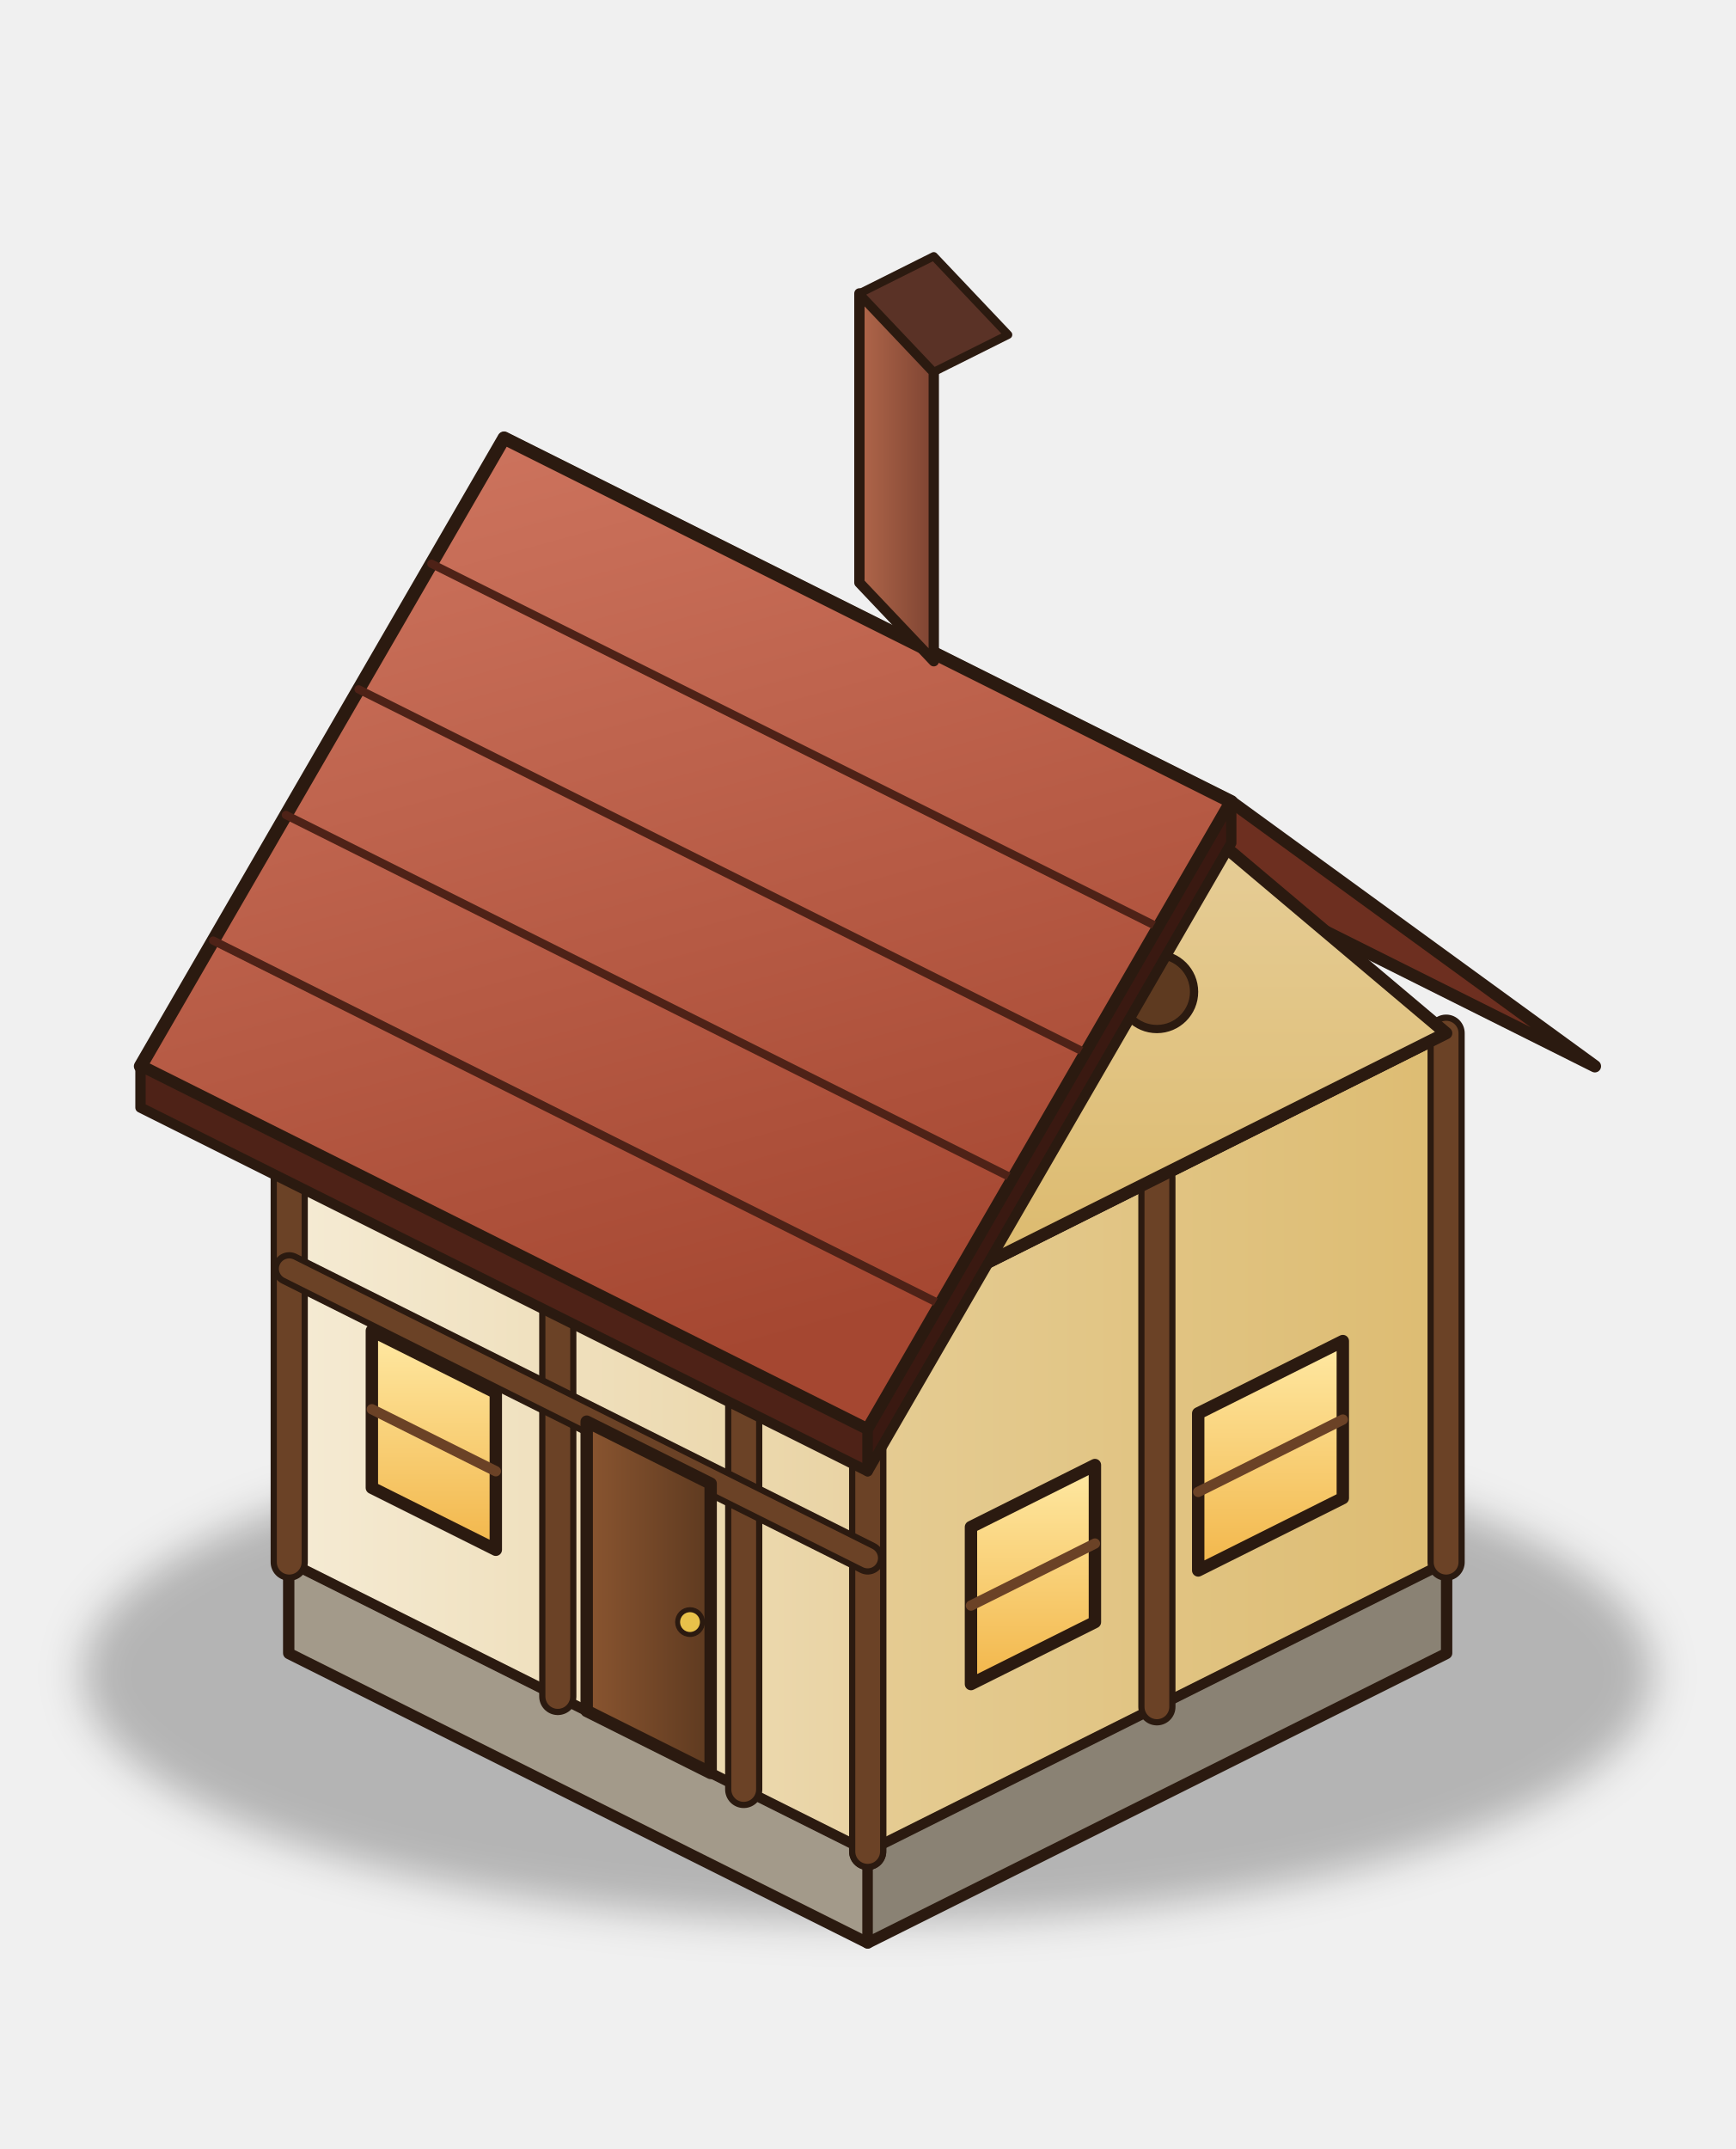
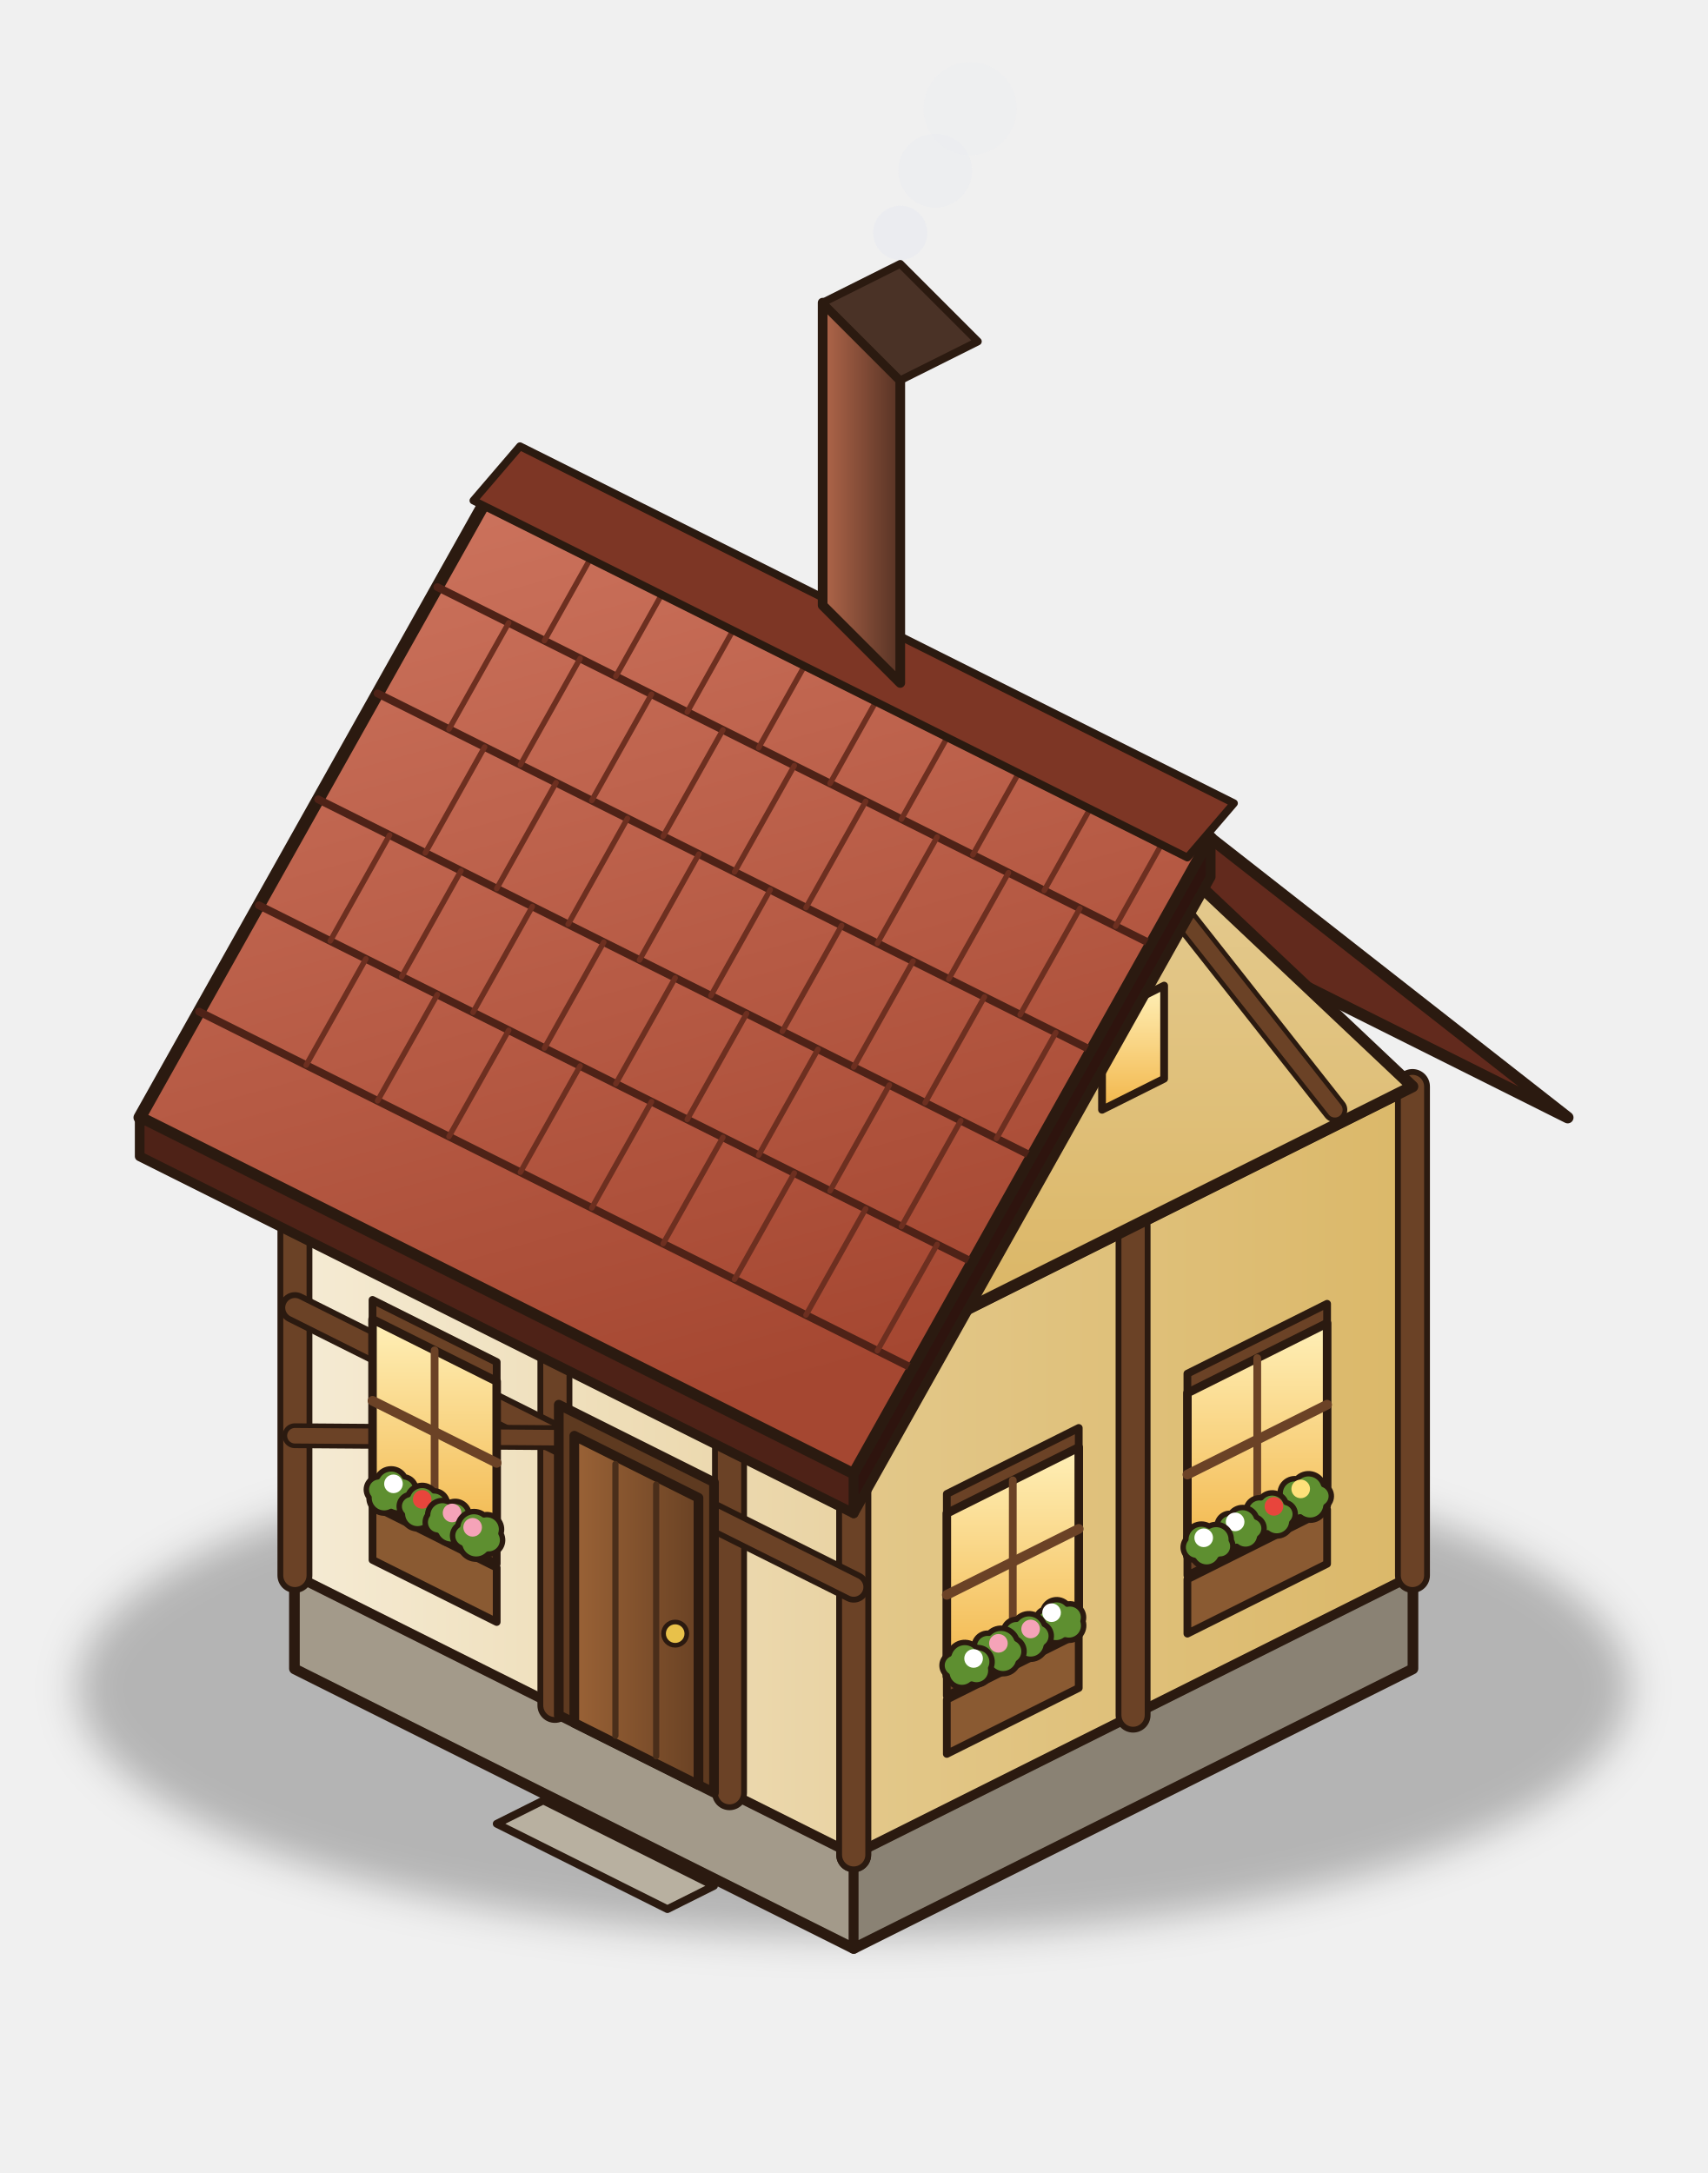
- <svg xmlns="http://www.w3.org/2000/svg" width="420" height="520" viewBox="0 0 420 520">
+ <svg xmlns="http://www.w3.org/2000/svg" width="440" height="560" viewBox="0 0 440 560">
  <defs>
    <filter id="bl1" x="-50%" y="-50%" width="200%" height="200%">
      <feGaussianBlur stdDeviation="5" />
    </filter>
    <linearGradient id="lg2" x1="0" y1="0" x2="1" y2="0">
      <stop offset="0" stop-color="#f5ebd4" />
      <stop offset="1" stop-color="#e9d3a3" />
    </linearGradient>
    <linearGradient id="lg3" x1="0" y1="0" x2="1" y2="0">
-       <stop offset="0" stop-color="#e5cc93" />
-       <stop offset="1" stop-color="#ddbc72" />
+       <stop offset="0" stop-color="#e3c88a" />
+       <stop offset="1" stop-color="#dbb869" />
    </linearGradient>
    <linearGradient id="lg4" x1="0" y1="0" x2="1" y2="0">
-       <stop offset="0" stop-color="#8a5530" />
-       <stop offset="1" stop-color="#5e3a20" />
+       <stop offset="0" stop-color="#9a6236" />
+       <stop offset="1" stop-color="#6a4224" />
    </linearGradient>
    <linearGradient id="lg5" x1="0" y1="0" x2="0" y2="1">
-       <stop offset="0" stop-color="#ffe9a3" />
+       <stop offset="0" stop-color="#fff0b8" />
      <stop offset="1" stop-color="#f2b64a" />
    </linearGradient>
    <linearGradient id="lg6" x1="0" y1="0" x2="0" y2="1">
-       <stop offset="0" stop-color="#ffe9a3" />
+       <stop offset="0" stop-color="#fff0b8" />
      <stop offset="1" stop-color="#f2b64a" />
    </linearGradient>
    <linearGradient id="lg7" x1="0" y1="0" x2="0" y2="1">
-       <stop offset="0" stop-color="#ffe9a3" />
+       <stop offset="0" stop-color="#fff0b8" />
      <stop offset="1" stop-color="#f2b64a" />
    </linearGradient>
    <linearGradient id="lg8" x1="0" y1="0" x2="0" y2="1">
-       <stop offset="0" stop-color="#e7cf9b" />
-       <stop offset="1" stop-color="#dbb869" />
+       <stop offset="0" stop-color="#e5cc93" />
+       <stop offset="1" stop-color="#dab461" />
    </linearGradient>
-     <linearGradient id="lg9" x1="0" y1="0" x2="0.3" y2="1">
+     <linearGradient id="lg9" x1="0" y1="0" x2="0" y2="1">
+       <stop offset="0" stop-color="#fff0b8" />
+       <stop offset="1" stop-color="#f2b64a" />
+     </linearGradient>
+     <linearGradient id="lg10" x1="0" y1="0" x2="0.3" y2="1">
      <stop offset="0" stop-color="#d07761" />
      <stop offset="1" stop-color="#a54731" />
    </linearGradient>
-     <linearGradient id="lg10" x1="0" y1="0" x2="1" y2="0">
+     <linearGradient id="lg11" x1="0" y1="0" x2="1" y2="0">
      <stop offset="0" stop-color="#b0664a" />
-       <stop offset="1" stop-color="#7e4432" />
+       <stop offset="1" stop-color="#563224" />
    </linearGradient>
  </defs>
-   <ellipse cx="210" cy="405" rx="190" ry="60" fill="#000000" opacity="0.25" filter="url(#bl1)" />
-   <path d="M70 400 L210 470 L210 320 L70 250 Z" fill="url(#lg2)" stroke="#2b1a10" stroke-width="3" stroke-linejoin="round" stroke-linecap="round" />
-   <path d="M210 470 L350 400 L350 250 L210 320 Z" fill="url(#lg3)" stroke="#2b1a10" stroke-width="3" stroke-linejoin="round" stroke-linecap="round" />
-   <path d="M70 400 L210 470 L210 448 L70 378 Z" fill="#a39a8a" stroke="#2b1a10" stroke-width="2.5" stroke-linejoin="round" stroke-linecap="round" />
-   <path d="M210 470 L350 400 L350 378 L210 448 Z" fill="#8a8274" stroke="#2b1a10" stroke-width="2.5" stroke-linejoin="round" stroke-linecap="round" />
-   <path d="M70 378 L70 250" fill="none" stroke="#2b1a10" stroke-width="9" stroke-linecap="round" stroke-linejoin="round" />
-   <path d="M70 378 L70 250" fill="none" stroke="#6b4226" stroke-width="6" stroke-linecap="round" stroke-linejoin="round" />
-   <path d="M135 410.5 L135 282.5" fill="none" stroke="#2b1a10" stroke-width="9" stroke-linecap="round" stroke-linejoin="round" />
-   <path d="M135 410.5 L135 282.5" fill="none" stroke="#6b4226" stroke-width="6" stroke-linecap="round" stroke-linejoin="round" />
-   <path d="M180 433 L180 305" fill="none" stroke="#2b1a10" stroke-width="9" stroke-linecap="round" stroke-linejoin="round" />
-   <path d="M180 433 L180 305" fill="none" stroke="#6b4226" stroke-width="6" stroke-linecap="round" stroke-linejoin="round" />
-   <path d="M210 448 L210 320" fill="none" stroke="#2b1a10" stroke-width="9" stroke-linecap="round" stroke-linejoin="round" />
-   <path d="M210 448 L210 320" fill="none" stroke="#6b4226" stroke-width="6" stroke-linecap="round" stroke-linejoin="round" />
-   <path d="M350 378 L350 250" fill="none" stroke="#2b1a10" stroke-width="9" stroke-linecap="round" stroke-linejoin="round" />
-   <path d="M350 378 L350 250" fill="none" stroke="#6b4226" stroke-width="6" stroke-linecap="round" stroke-linejoin="round" />
-   <path d="M280 413 L280 285" fill="none" stroke="#2b1a10" stroke-width="9" stroke-linecap="round" stroke-linejoin="round" />
-   <path d="M280 413 L280 285" fill="none" stroke="#6b4226" stroke-width="6" stroke-linecap="round" stroke-linejoin="round" />
-   <path d="M210 448 L210 320" fill="none" stroke="#2b1a10" stroke-width="9" stroke-linecap="round" stroke-linejoin="round" />
-   <path d="M210 448 L210 320" fill="none" stroke="#6b4226" stroke-width="6" stroke-linecap="round" stroke-linejoin="round" />
-   <path d="M70 307 L210 377" fill="none" stroke="#2b1a10" stroke-width="8" stroke-linecap="round" stroke-linejoin="round" />
-   <path d="M70 307 L210 377" fill="none" stroke="#6b4226" stroke-width="5" stroke-linecap="round" stroke-linejoin="round" />
-   <path d="M142 414 L172 429 L172 359 L142 344 Z" fill="url(#lg4)" stroke="#2b1a10" stroke-width="3" stroke-linejoin="round" stroke-linecap="round" />
-   <ellipse cx="167" cy="392.5" rx="3" ry="3" fill="#e8c14a" stroke="#2b1a10" stroke-width="1.2" />
-   <path d="M90 360 L120 375 L120 337 L90 322 Z" fill="url(#lg5)" stroke="#2b1a10" stroke-width="3" stroke-linejoin="round" stroke-linecap="round" />
-   <path d="M90 341 L120 356" fill="none" stroke="#6b4226" stroke-width="2.5" stroke-linejoin="round" stroke-linecap="round" />
-   <path d="M325 362.5 L290 380 L290 342 L325 324.5 Z" fill="url(#lg6)" stroke="#2b1a10" stroke-width="3" stroke-linejoin="round" stroke-linecap="round" />
-   <path d="M325 343.5 L290 361" fill="none" stroke="#6b4226" stroke-width="2.5" stroke-linejoin="round" stroke-linecap="round" />
-   <path d="M265 392.5 L235 407.5 L235 369.5 L265 354.5 Z" fill="url(#lg7)" stroke="#2b1a10" stroke-width="3" stroke-linejoin="round" stroke-linecap="round" />
-   <path d="M265 373.5 L235 388.5" fill="none" stroke="#6b4226" stroke-width="2.5" stroke-linejoin="round" stroke-linecap="round" />
-   <path d="M122 106 L298 194 L386 258 L210 170 Z" fill="#6d2f20" stroke="#2b1a10" stroke-width="3" stroke-linejoin="round" stroke-linecap="round" />
-   <path d="M210 320 L350 250 L280 191 Z" fill="url(#lg8)" stroke="#2b1a10" stroke-width="3" stroke-linejoin="round" stroke-linecap="round" />
-   <ellipse cx="280" cy="240" rx="9" ry="9" fill="#5e3a20" stroke="#2b1a10" stroke-width="2" />
-   <path d="M122 106 L298 194 L210 346 L34 258 Z" fill="url(#lg9)" stroke="#2b1a10" stroke-width="3.2" stroke-linejoin="round" stroke-linecap="round" />
-   <path d="M104.4 136.4 L280.4 224.4" fill="none" stroke="#4e2217" stroke-width="2" stroke-linejoin="round" stroke-linecap="round" />
-   <path d="M86.8 166.8 L262.8 254.8" fill="none" stroke="#4e2217" stroke-width="2" stroke-linejoin="round" stroke-linecap="round" />
-   <path d="M69.2 197.2 L245.2 285.2" fill="none" stroke="#4e2217" stroke-width="2" stroke-linejoin="round" stroke-linecap="round" />
-   <path d="M51.6 227.6 L227.6 315.6" fill="none" stroke="#4e2217" stroke-width="2" stroke-linejoin="round" stroke-linecap="round" />
-   <path d="M34 258 L210 346 L210 356 L34 268 Z" fill="#4e2217" stroke="#2b1a10" stroke-width="2.5" stroke-linejoin="round" stroke-linecap="round" />
-   <path d="M210 346 L298 194 L298 204 L210 356 Z" fill="#3a1911" stroke="#2b1a10" stroke-width="2.5" stroke-linejoin="round" stroke-linecap="round" />
-   <path d="M208 141 L226 160 L226 90 L208 71 Z" fill="url(#lg10)" stroke="#2b1a10" stroke-width="2.5" stroke-linejoin="round" stroke-linecap="round" />
-   <path d="M208 71 L226 90 L244 81 L226 62 Z" fill="#5a3226" stroke="#2b1a10" stroke-width="2" stroke-linejoin="round" stroke-linecap="round" />
+   <ellipse cx="220" cy="435" rx="200" ry="64" fill="#000000" opacity="0.25" filter="url(#bl1)" />
+   <path d="M76 430 L220 502 L220 352 L76 280 Z" fill="url(#lg2)" stroke="#2b1a10" stroke-width="3" stroke-linejoin="round" stroke-linecap="round" />
+   <path d="M220 502 L364 430 L364 280 L220 352 Z" fill="url(#lg3)" stroke="#2b1a10" stroke-width="3" stroke-linejoin="round" stroke-linecap="round" />
+   <path d="M76 430 L220 502 L220 478 L76 406 Z" fill="#a39a8a" stroke="#2b1a10" stroke-width="2.5" stroke-linejoin="round" stroke-linecap="round" />
+   <path d="M220 502 L364 430 L364 406 L220 478 Z" fill="#8a8274" stroke="#2b1a10" stroke-width="2.5" stroke-linejoin="round" stroke-linecap="round" />
+   <path d="M76 406 L76 280" fill="none" stroke="#2b1a10" stroke-width="9" stroke-linecap="round" stroke-linejoin="round" />
+   <path d="M76 406 L76 280" fill="none" stroke="#6b4226" stroke-width="6" stroke-linecap="round" stroke-linejoin="round" />
+   <path d="M143 439.5 L143 313.5" fill="none" stroke="#2b1a10" stroke-width="9" stroke-linecap="round" stroke-linejoin="round" />
+   <path d="M143 439.5 L143 313.5" fill="none" stroke="#6b4226" stroke-width="6" stroke-linecap="round" stroke-linejoin="round" />
+   <path d="M188 462 L188 336" fill="none" stroke="#2b1a10" stroke-width="9" stroke-linecap="round" stroke-linejoin="round" />
+   <path d="M188 462 L188 336" fill="none" stroke="#6b4226" stroke-width="6" stroke-linecap="round" stroke-linejoin="round" />
+   <path d="M220 478 L220 352" fill="none" stroke="#2b1a10" stroke-width="9" stroke-linecap="round" stroke-linejoin="round" />
+   <path d="M220 478 L220 352" fill="none" stroke="#6b4226" stroke-width="6" stroke-linecap="round" stroke-linejoin="round" />
+   <path d="M364 406 L364 280" fill="none" stroke="#2b1a10" stroke-width="9" stroke-linecap="round" stroke-linejoin="round" />
+   <path d="M364 406 L364 280" fill="none" stroke="#6b4226" stroke-width="6" stroke-linecap="round" stroke-linejoin="round" />
+   <path d="M292 442 L292 316" fill="none" stroke="#2b1a10" stroke-width="9" stroke-linecap="round" stroke-linejoin="round" />
+   <path d="M292 442 L292 316" fill="none" stroke="#6b4226" stroke-width="6" stroke-linecap="round" stroke-linejoin="round" />
+   <path d="M220 478 L220 352" fill="none" stroke="#2b1a10" stroke-width="9" stroke-linecap="round" stroke-linejoin="round" />
+   <path d="M220 478 L220 352" fill="none" stroke="#6b4226" stroke-width="6" stroke-linecap="round" stroke-linejoin="round" />
+   <path d="M76 337 L220 409" fill="none" stroke="#2b1a10" stroke-width="8" stroke-linecap="round" stroke-linejoin="round" />
+   <path d="M76 337 L220 409" fill="none" stroke="#6b4226" stroke-width="5" stroke-linecap="round" stroke-linejoin="round" />
+   <path d="M76 370 L143 370.5" fill="none" stroke="#2b1a10" stroke-width="6.4" stroke-linecap="round" stroke-linejoin="round" />
+   <path d="M76 370 L143 370.5" fill="none" stroke="#6b4226" stroke-width="4" stroke-linecap="round" stroke-linejoin="round" />
+   <path d="M144 442 L184 462 L184 382 L144 362 Z" fill="#5e3a20" stroke="#2b1a10" stroke-width="2.5" stroke-linejoin="round" stroke-linecap="round" />
+   <path d="M148 444 L180 460 L180 386 L148 370 Z" fill="url(#lg4)" stroke="#2b1a10" stroke-width="2.5" stroke-linejoin="round" stroke-linecap="round" />
+   <path d="M158.6 447.3 L158.6 377.3" fill="none" stroke="#4a2e1a" stroke-width="1.6" stroke-linejoin="round" stroke-linecap="round" />
+   <path d="M169.1 452.6 L169.1 382.6" fill="none" stroke="#4a2e1a" stroke-width="1.6" stroke-linejoin="round" stroke-linecap="round" />
+   <ellipse cx="174" cy="421" rx="3" ry="3" fill="#e8c14a" stroke="#2b1a10" stroke-width="1.2" />
+   <path d="M140 464 L184 486 L172 492 L128 470 Z" fill="#b8b0a0" stroke="#2b1a10" stroke-width="2" stroke-linejoin="round" stroke-linecap="round" />
+   <path d="M96 387 L128 403 L128 351 L96 335 Z" fill="#6b4226" stroke="#2b1a10" stroke-width="2" stroke-linejoin="round" stroke-linecap="round" />
+   <path d="M96 382 L128 398 L128 356 L96 340 Z" fill="url(#lg5)" stroke="#2b1a10" stroke-width="2.2" stroke-linejoin="round" stroke-linecap="round" />
+   <path d="M96 361 L128 377" fill="none" stroke="#6b4226" stroke-width="2.5" stroke-linejoin="round" stroke-linecap="round" />
+   <path d="M112 390 L112 348" fill="none" stroke="#6b4226" stroke-width="2" stroke-linejoin="round" stroke-linecap="round" />
+   <path d="M96 388 L128 404 L128 418 L96 402 Z" fill="#8a5a32" stroke="#2b1a10" stroke-width="2" stroke-linejoin="round" stroke-linecap="round" />
+   <path d="M104.3 380.6 A3.4 3.4 0 0 1 106.6 385.9 A4 4 0 0 1 100.8 389.5 A3.9 3.9 0 0 1 95.1 385.9 A3.3 3.3 0 0 1 97.3 380.6 A4 4 0 0 1 104.3 380.6 Z" fill="#5e8f30" stroke="#2b1a10" stroke-width="1.4" stroke-linejoin="round" stroke-linecap="round" />
+   <ellipse cx="101.4" cy="382.4" rx="2.4" ry="2.4" fill="#ffffff" />
+   <path d="M111.8 384.2 A3.5 3.5 0 0 1 114.9 389.4 A3.9 3.9 0 0 1 109.5 393.5 A3.9 3.9 0 0 1 103.7 390.3 A3.1 3.1 0 0 1 105.2 385.2 A3.9 3.9 0 0 1 111.8 384.2 Z" fill="#5e8f30" stroke="#2b1a10" stroke-width="1.4" stroke-linejoin="round" stroke-linecap="round" />
+   <ellipse cx="108.8" cy="386.4" rx="2.4" ry="2.4" fill="#e8453c" />
+   <path d="M110.2 390.4 A3.8 3.8 0 0 1 115.9 387.2 A3.6 3.6 0 0 1 120.9 390.6 A3.3 3.3 0 0 1 119.7 396.2 A4.2 4.2 0 0 1 112.5 395.6 A3.3 3.3 0 0 1 110.2 390.4 Z" fill="#5e8f30" stroke="#2b1a10" stroke-width="1.4" stroke-linejoin="round" stroke-linecap="round" />
+   <ellipse cx="116.5" cy="389.9" rx="2.4" ry="2.4" fill="#f5a3b8" />
+   <path d="M118 393.1 A4.2 4.2 0 0 1 124.7 390.4 A3.8 3.8 0 0 1 129.1 395.2 A3.6 3.6 0 0 1 125.8 400.5 A4.3 4.3 0 0 1 118.6 398.8 A3.3 3.3 0 0 1 118 393.1 Z" fill="#5e8f30" stroke="#2b1a10" stroke-width="1.4" stroke-linejoin="round" stroke-linecap="round" />
+   <ellipse cx="121.8" cy="393.6" rx="2.4" ry="2.4" fill="#f5a3b8" />
+   <path d="M342 388 L306 406 L306 354 L342 336 Z" fill="#6b4226" stroke="#2b1a10" stroke-width="2" stroke-linejoin="round" stroke-linecap="round" />
+   <path d="M342 383 L306 401 L306 359 L342 341 Z" fill="url(#lg6)" stroke="#2b1a10" stroke-width="2.2" stroke-linejoin="round" stroke-linecap="round" />
+   <path d="M342 362 L306 380" fill="none" stroke="#6b4226" stroke-width="2.5" stroke-linejoin="round" stroke-linecap="round" />
+   <path d="M324 392 L324 350" fill="none" stroke="#6b4226" stroke-width="2" stroke-linejoin="round" stroke-linecap="round" />
+   <path d="M342 389 L306 407 L306 421 L342 403 Z" fill="#8a5a32" stroke="#2b1a10" stroke-width="2" stroke-linejoin="round" stroke-linecap="round" />
+   <path d="M330.1 386.1 A3.8 3.8 0 0 1 334.2 381.1 A4.1 4.1 0 0 1 341.1 382.6 A3.2 3.2 0 0 1 341.7 388.2 A4.1 4.1 0 0 1 335.1 390.9 A4 4 0 0 1 330.1 386.1 Z" fill="#5e8f30" stroke="#2b1a10" stroke-width="1.4" stroke-linejoin="round" stroke-linecap="round" />
+   <ellipse cx="335.2" cy="383.7" rx="2.4" ry="2.4" fill="#ffe07a" />
+   <path d="M332.9 392.4 A3.9 3.9 0 0 1 326.6 395 A3.8 3.8 0 0 1 321.4 390.9 A3.5 3.5 0 0 1 325 386 A3.8 3.8 0 0 1 331.4 387.2 A3.1 3.1 0 0 1 332.9 392.4 Z" fill="#5e8f30" stroke="#2b1a10" stroke-width="1.4" stroke-linejoin="round" stroke-linecap="round" />
+   <ellipse cx="328.3" cy="388.2" rx="2.4" ry="2.4" fill="#e8453c" />
+   <path d="M323.8 391 A3.1 3.1 0 0 1 324.6 396.3 A3.7 3.7 0 0 1 318.7 398.5 A3.5 3.5 0 0 1 314 394.8 A3.3 3.3 0 0 1 317.2 390 A3.8 3.8 0 0 1 323.8 391 Z" fill="#5e8f30" stroke="#2b1a10" stroke-width="1.4" stroke-linejoin="round" stroke-linecap="round" />
+   <ellipse cx="318.3" cy="392.2" rx="2.4" ry="2.4" fill="#ffffff" />
+   <path d="M311.6 393.3 A3.9 3.9 0 0 1 317.3 396.9 A3.3 3.3 0 0 1 314.4 401.8 A3.9 3.9 0 0 1 307.7 402.1 A3.4 3.4 0 0 1 305.6 396.7 A4 4 0 0 1 311.6 393.3 Z" fill="#5e8f30" stroke="#2b1a10" stroke-width="1.4" stroke-linejoin="round" stroke-linecap="round" />
+   <ellipse cx="310.2" cy="396.3" rx="2.4" ry="2.4" fill="#ffffff" />
+   <path d="M278 420 L244 437 L244 385 L278 368 Z" fill="#6b4226" stroke="#2b1a10" stroke-width="2" stroke-linejoin="round" stroke-linecap="round" />
+   <path d="M278 415 L244 432 L244 390 L278 373 Z" fill="url(#lg7)" stroke="#2b1a10" stroke-width="2.2" stroke-linejoin="round" stroke-linecap="round" />
+   <path d="M278 394 L244 411" fill="none" stroke="#6b4226" stroke-width="2.5" stroke-linejoin="round" stroke-linecap="round" />
+   <path d="M261 423.5 L261 381.5" fill="none" stroke="#6b4226" stroke-width="2" stroke-linejoin="round" stroke-linecap="round" />
+   <path d="M278 421 L244 438 L244 452 L278 435 Z" fill="#8a5a32" stroke="#2b1a10" stroke-width="2" stroke-linejoin="round" stroke-linecap="round" />
+   <path d="M268.2 420 A3 3 0 0 1 268.8 414.8 A3.7 3.7 0 0 1 275 413.4 A3.5 3.5 0 0 1 279.1 417.8 A3.8 3.8 0 0 1 274.5 422.6 A4 4 0 0 1 268.2 420 Z" fill="#5e8f30" stroke="#2b1a10" stroke-width="1.4" stroke-linejoin="round" stroke-linecap="round" />
+   <ellipse cx="271" cy="415.6" rx="2.4" ry="2.4" fill="#ffffff" />
+   <path d="M263 426.7 A3.5 3.5 0 0 1 258.9 422.2 A3.4 3.4 0 0 1 262 417.3 A4.2 4.2 0 0 1 269.1 418.6 A3.4 3.4 0 0 1 269.6 424.3 A4.1 4.1 0 0 1 263 426.7 Z" fill="#5e8f30" stroke="#2b1a10" stroke-width="1.4" stroke-linejoin="round" stroke-linecap="round" />
+   <ellipse cx="265.6" cy="419.8" rx="2.4" ry="2.4" fill="#f5a3b8" />
+   <path d="M262.4 428.5 A4.1 4.1 0 0 1 255.3 429.8 A3.4 3.4 0 0 1 251.3 425.7 A3.5 3.5 0 0 1 254.9 420.9 A4.3 4.3 0 0 1 262 422.4 A3.6 3.6 0 0 1 262.4 428.5 Z" fill="#5e8f30" stroke="#2b1a10" stroke-width="1.4" stroke-linejoin="round" stroke-linecap="round" />
+   <ellipse cx="257.3" cy="423.5" rx="2.4" ry="2.4" fill="#f5a3b8" />
+   <path d="M255.3 429.9 A3.7 3.7 0 0 1 250.4 434 A3.9 3.9 0 0 1 244.1 431.8 A3.2 3.2 0 0 1 244.6 426.3 A4.2 4.2 0 0 1 251.7 424.6 A3.7 3.7 0 0 1 255.3 429.9 Z" fill="#5e8f30" stroke="#2b1a10" stroke-width="1.4" stroke-linejoin="round" stroke-linecap="round" />
+   <ellipse cx="250.9" cy="427.4" rx="2.4" ry="2.4" fill="#ffffff" />
+   <path d="M128 124 L312 216 L404 288 L220 196 Z" fill="#622a1d" stroke="#2b1a10" stroke-width="3" stroke-linejoin="round" stroke-linecap="round" />
+   <path d="M220 352 L364 280 L292 212 Z" fill="url(#lg8)" stroke="#2b1a10" stroke-width="3" stroke-linejoin="round" stroke-linecap="round" />
+   <path d="M344 286 L292 220" fill="none" stroke="#2b1a10" stroke-width="6.4" stroke-linecap="round" stroke-linejoin="round" />
+   <path d="M344 286 L292 220" fill="none" stroke="#6b4226" stroke-width="4" stroke-linecap="round" stroke-linejoin="round" />
+   <path d="M240 338 L292 220" fill="none" stroke="#2b1a10" stroke-width="6.4" stroke-linecap="round" stroke-linejoin="round" />
+   <path d="M240 338 L292 220" fill="none" stroke="#6b4226" stroke-width="4" stroke-linecap="round" stroke-linejoin="round" />
+   <path d="M284 262 L300 254 L300 278 L284 286 Z" fill="url(#lg9)" stroke="#2b1a10" stroke-width="2" stroke-linejoin="round" stroke-linecap="round" />
+   <path d="M128 124 L312 216 L220 380 L36 288 Z" fill="url(#lg10)" stroke="#2b1a10" stroke-width="3.2" stroke-linejoin="round" stroke-linecap="round" />
+   <path d="M112.7 151.3 L296.7 243.3" fill="none" stroke="#4e2217" stroke-width="2" stroke-linejoin="round" stroke-linecap="round" />
+   <path d="M140.3 165.1 L155.6 137.8" fill="none" stroke="#6d2f20" stroke-width="1.4" stroke-linejoin="round" stroke-linecap="round" />
+   <path d="M158.7 174.3 L174 147" fill="none" stroke="#6d2f20" stroke-width="1.4" stroke-linejoin="round" stroke-linecap="round" />
+   <path d="M177.1 183.5 L192.4 156.2" fill="none" stroke="#6d2f20" stroke-width="1.4" stroke-linejoin="round" stroke-linecap="round" />
+   <path d="M195.5 192.7 L210.8 165.4" fill="none" stroke="#6d2f20" stroke-width="1.4" stroke-linejoin="round" stroke-linecap="round" />
+   <path d="M213.9 201.9 L229.2 174.6" fill="none" stroke="#6d2f20" stroke-width="1.4" stroke-linejoin="round" stroke-linecap="round" />
+   <path d="M232.3 211.1 L247.6 183.8" fill="none" stroke="#6d2f20" stroke-width="1.4" stroke-linejoin="round" stroke-linecap="round" />
+   <path d="M250.7 220.3 L266 193" fill="none" stroke="#6d2f20" stroke-width="1.4" stroke-linejoin="round" stroke-linecap="round" />
+   <path d="M269.1 229.5 L284.4 202.2" fill="none" stroke="#6d2f20" stroke-width="1.4" stroke-linejoin="round" stroke-linecap="round" />
+   <path d="M287.5 238.7 L302.8 211.4" fill="none" stroke="#6d2f20" stroke-width="1.4" stroke-linejoin="round" stroke-linecap="round" />
+   <path d="M97.3 178.7 L281.3 270.7" fill="none" stroke="#4e2217" stroke-width="2" stroke-linejoin="round" stroke-linecap="round" />
+   <path d="M115.7 187.9 L131.1 160.5" fill="none" stroke="#6d2f20" stroke-width="1.4" stroke-linejoin="round" stroke-linecap="round" />
+   <path d="M134.1 197.1 L149.5 169.7" fill="none" stroke="#6d2f20" stroke-width="1.4" stroke-linejoin="round" stroke-linecap="round" />
+   <path d="M152.5 206.3 L167.9 178.9" fill="none" stroke="#6d2f20" stroke-width="1.4" stroke-linejoin="round" stroke-linecap="round" />
+   <path d="M170.9 215.5 L186.3 188.1" fill="none" stroke="#6d2f20" stroke-width="1.4" stroke-linejoin="round" stroke-linecap="round" />
+   <path d="M189.3 224.7 L204.7 197.3" fill="none" stroke="#6d2f20" stroke-width="1.4" stroke-linejoin="round" stroke-linecap="round" />
+   <path d="M207.7 233.9 L223.1 206.5" fill="none" stroke="#6d2f20" stroke-width="1.4" stroke-linejoin="round" stroke-linecap="round" />
+   <path d="M226.1 243.1 L241.5 215.7" fill="none" stroke="#6d2f20" stroke-width="1.4" stroke-linejoin="round" stroke-linecap="round" />
+   <path d="M244.5 252.3 L259.9 224.9" fill="none" stroke="#6d2f20" stroke-width="1.4" stroke-linejoin="round" stroke-linecap="round" />
+   <path d="M262.9 261.5 L278.3 234.1" fill="none" stroke="#6d2f20" stroke-width="1.4" stroke-linejoin="round" stroke-linecap="round" />
+   <path d="M82 206 L266 298" fill="none" stroke="#4e2217" stroke-width="2" stroke-linejoin="round" stroke-linecap="round" />
+   <path d="M109.6 219.8 L124.9 192.5" fill="none" stroke="#6d2f20" stroke-width="1.4" stroke-linejoin="round" stroke-linecap="round" />
+   <path d="M128 229 L143.3 201.7" fill="none" stroke="#6d2f20" stroke-width="1.4" stroke-linejoin="round" stroke-linecap="round" />
+   <path d="M146.4 238.2 L161.7 210.9" fill="none" stroke="#6d2f20" stroke-width="1.4" stroke-linejoin="round" stroke-linecap="round" />
+   <path d="M164.8 247.4 L180.1 220.1" fill="none" stroke="#6d2f20" stroke-width="1.4" stroke-linejoin="round" stroke-linecap="round" />
+   <path d="M183.2 256.6 L198.5 229.3" fill="none" stroke="#6d2f20" stroke-width="1.4" stroke-linejoin="round" stroke-linecap="round" />
+   <path d="M201.6 265.8 L216.9 238.5" fill="none" stroke="#6d2f20" stroke-width="1.4" stroke-linejoin="round" stroke-linecap="round" />
+   <path d="M220 275 L235.3 247.7" fill="none" stroke="#6d2f20" stroke-width="1.4" stroke-linejoin="round" stroke-linecap="round" />
+   <path d="M238.4 284.2 L253.7 256.9" fill="none" stroke="#6d2f20" stroke-width="1.4" stroke-linejoin="round" stroke-linecap="round" />
+   <path d="M256.8 293.4 L272.1 266.1" fill="none" stroke="#6d2f20" stroke-width="1.4" stroke-linejoin="round" stroke-linecap="round" />
+   <path d="M66.7 233.3 L250.7 325.3" fill="none" stroke="#4e2217" stroke-width="2" stroke-linejoin="round" stroke-linecap="round" />
+   <path d="M85.1 242.5 L100.4 215.2" fill="none" stroke="#6d2f20" stroke-width="1.4" stroke-linejoin="round" stroke-linecap="round" />
+   <path d="M103.5 251.7 L118.8 224.4" fill="none" stroke="#6d2f20" stroke-width="1.4" stroke-linejoin="round" stroke-linecap="round" />
+   <path d="M121.9 260.9 L137.2 233.6" fill="none" stroke="#6d2f20" stroke-width="1.4" stroke-linejoin="round" stroke-linecap="round" />
+   <path d="M140.3 270.1 L155.6 242.8" fill="none" stroke="#6d2f20" stroke-width="1.4" stroke-linejoin="round" stroke-linecap="round" />
+   <path d="M158.7 279.3 L174 252" fill="none" stroke="#6d2f20" stroke-width="1.4" stroke-linejoin="round" stroke-linecap="round" />
+   <path d="M177.1 288.5 L192.4 261.2" fill="none" stroke="#6d2f20" stroke-width="1.4" stroke-linejoin="round" stroke-linecap="round" />
+   <path d="M195.5 297.7 L210.8 270.4" fill="none" stroke="#6d2f20" stroke-width="1.4" stroke-linejoin="round" stroke-linecap="round" />
+   <path d="M213.9 306.9 L229.2 279.6" fill="none" stroke="#6d2f20" stroke-width="1.4" stroke-linejoin="round" stroke-linecap="round" />
+   <path d="M232.3 316.1 L247.6 288.8" fill="none" stroke="#6d2f20" stroke-width="1.4" stroke-linejoin="round" stroke-linecap="round" />
+   <path d="M51.3 260.7 L235.3 352.7" fill="none" stroke="#4e2217" stroke-width="2" stroke-linejoin="round" stroke-linecap="round" />
+   <path d="M78.9 274.5 L94.3 247.1" fill="none" stroke="#6d2f20" stroke-width="1.4" stroke-linejoin="round" stroke-linecap="round" />
+   <path d="M97.3 283.7 L112.7 256.3" fill="none" stroke="#6d2f20" stroke-width="1.4" stroke-linejoin="round" stroke-linecap="round" />
+   <path d="M115.7 292.9 L131.1 265.5" fill="none" stroke="#6d2f20" stroke-width="1.4" stroke-linejoin="round" stroke-linecap="round" />
+   <path d="M134.1 302.1 L149.5 274.7" fill="none" stroke="#6d2f20" stroke-width="1.4" stroke-linejoin="round" stroke-linecap="round" />
+   <path d="M152.5 311.3 L167.9 283.9" fill="none" stroke="#6d2f20" stroke-width="1.4" stroke-linejoin="round" stroke-linecap="round" />
+   <path d="M170.9 320.5 L186.3 293.1" fill="none" stroke="#6d2f20" stroke-width="1.4" stroke-linejoin="round" stroke-linecap="round" />
+   <path d="M189.3 329.7 L204.7 302.3" fill="none" stroke="#6d2f20" stroke-width="1.4" stroke-linejoin="round" stroke-linecap="round" />
+   <path d="M207.7 338.9 L223.1 311.5" fill="none" stroke="#6d2f20" stroke-width="1.4" stroke-linejoin="round" stroke-linecap="round" />
+   <path d="M226.1 348.1 L241.5 320.7" fill="none" stroke="#6d2f20" stroke-width="1.4" stroke-linejoin="round" stroke-linecap="round" />
+   <path d="M36 288 L220 380 L220 390 L36 298 Z" fill="#4e2217" stroke="#2b1a10" stroke-width="2.5" stroke-linejoin="round" stroke-linecap="round" />
+   <path d="M134 115 L318 207 L306 221 L122 129 Z" fill="#7d3625" stroke="#2b1a10" stroke-width="2" stroke-linejoin="round" stroke-linecap="round" />
+   <path d="M220 380 L312 216 L312 226 L220 390 Z" fill="#2e140e" stroke="#2b1a10" stroke-width="2.5" stroke-linejoin="round" stroke-linecap="round" />
+   <path d="M212 156 L232 176 L232 98 L212 78 Z" fill="url(#lg11)" stroke="#2b1a10" stroke-width="2.5" stroke-linejoin="round" stroke-linecap="round" />
+   <path d="M212 78 L232 98 L252 88 L232 68 Z" fill="#4a3226" stroke="#2b1a10" stroke-width="2" stroke-linejoin="round" stroke-linecap="round" />
+   <ellipse cx="232" cy="60" rx="7" ry="7" fill="#e8eaf0" opacity="0.55" />
+   <ellipse cx="241" cy="44" rx="9.5" ry="9.5" fill="#e8eaf0" opacity="0.4" />
+   <ellipse cx="250" cy="28" rx="12" ry="12" fill="#e8eaf0" opacity="0.25" />
</svg>
